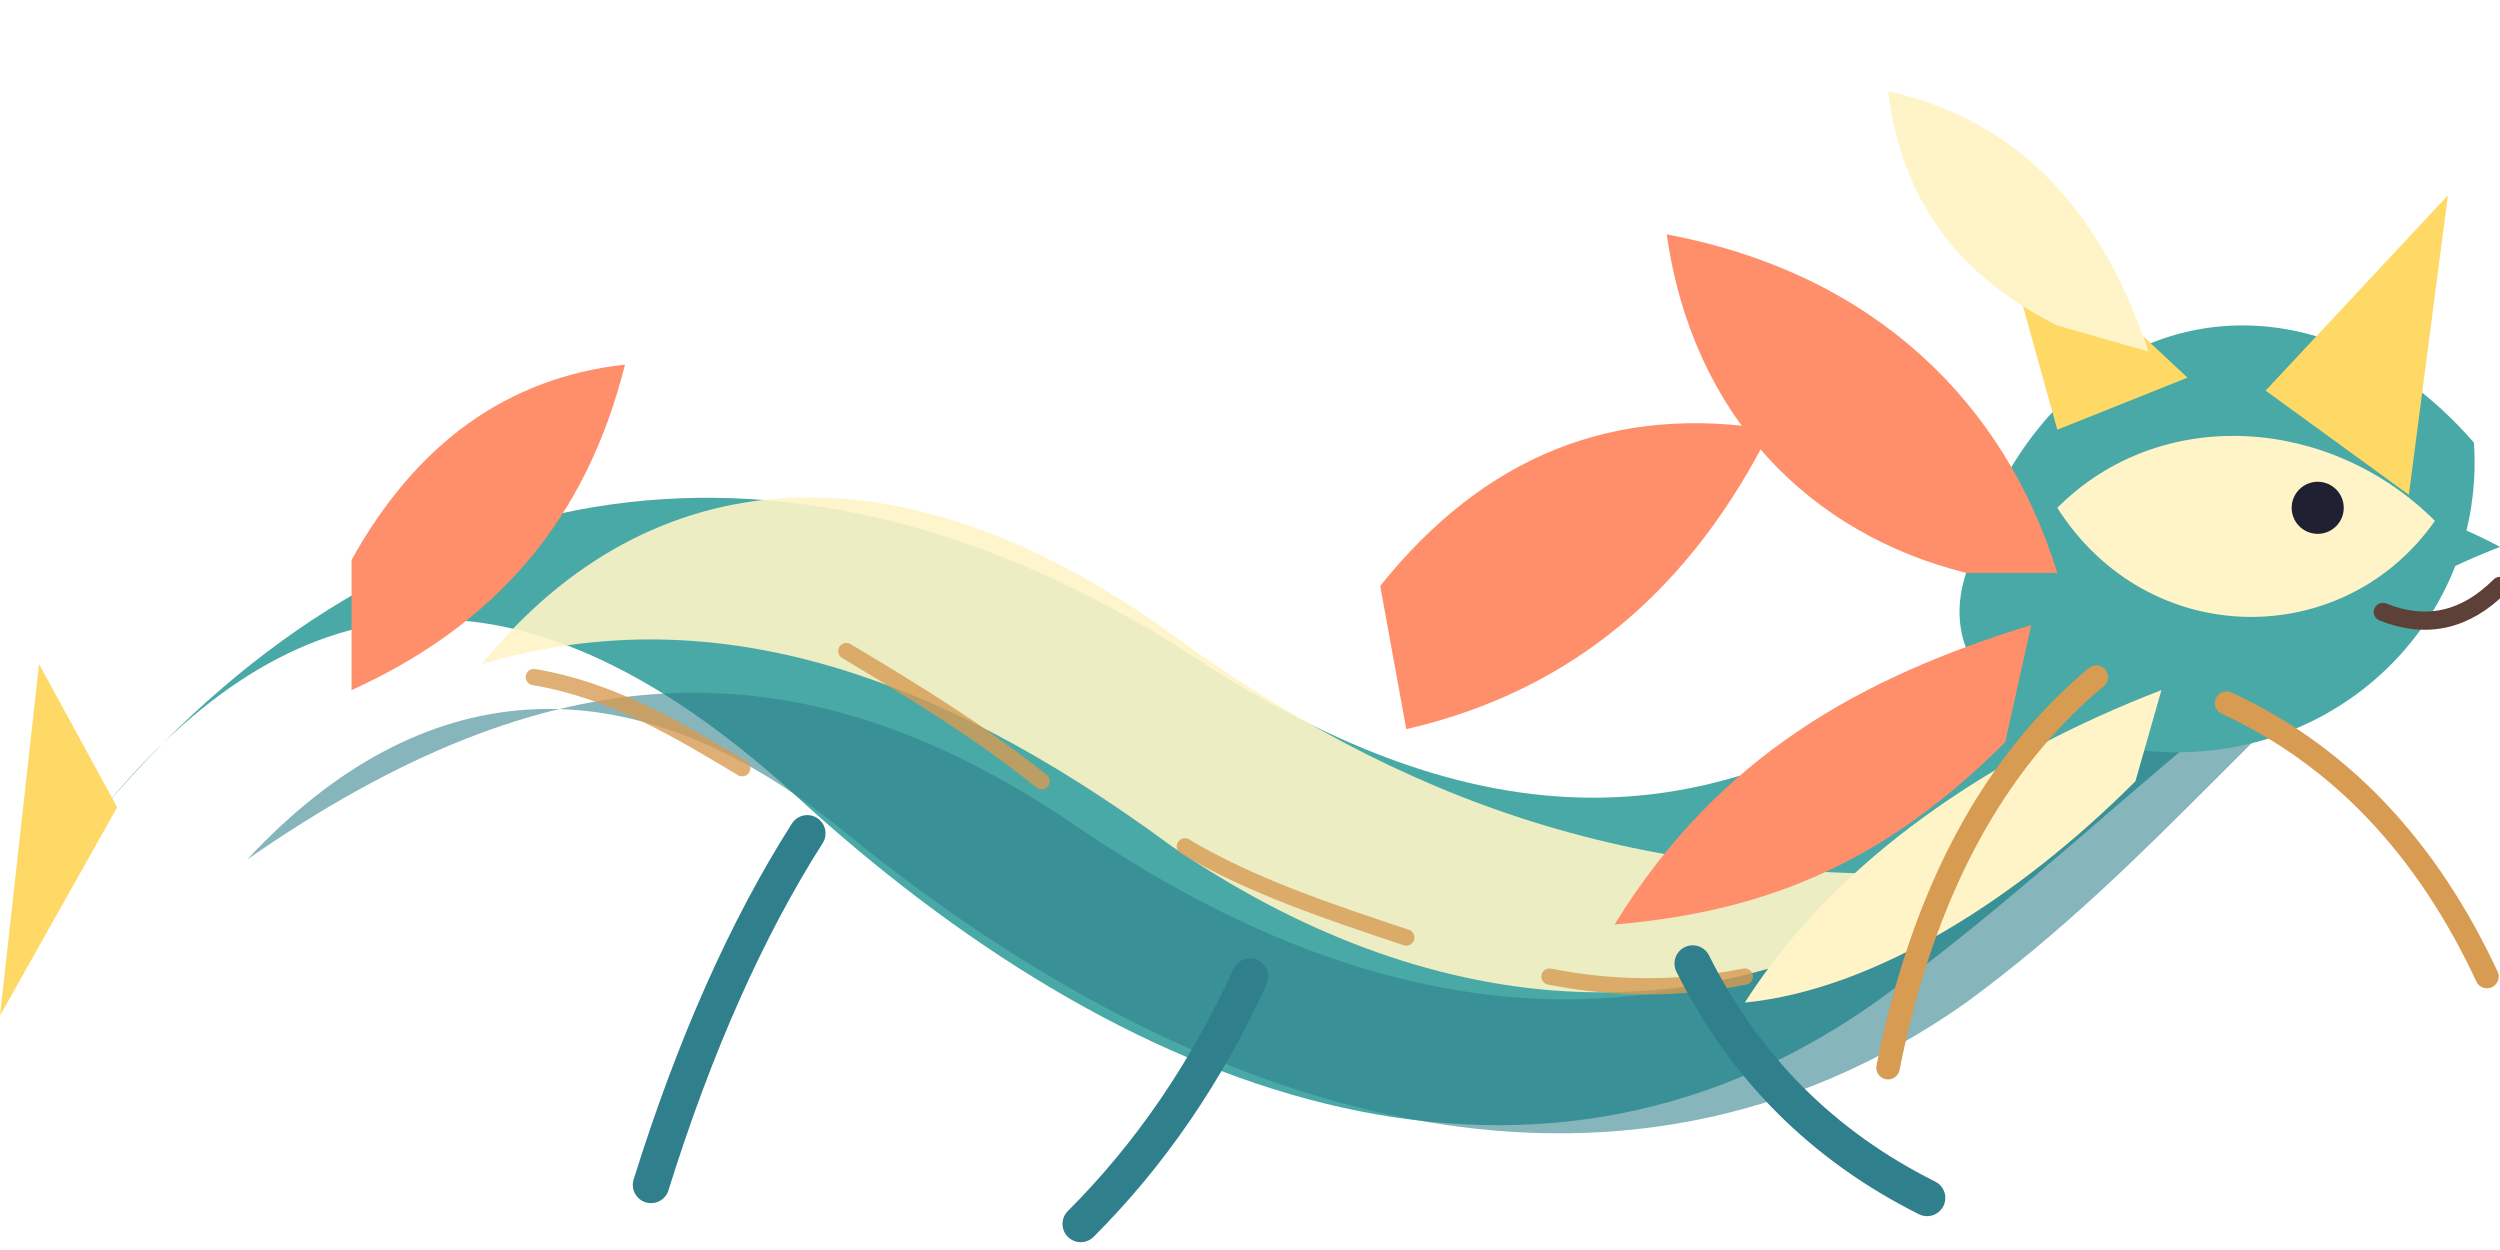
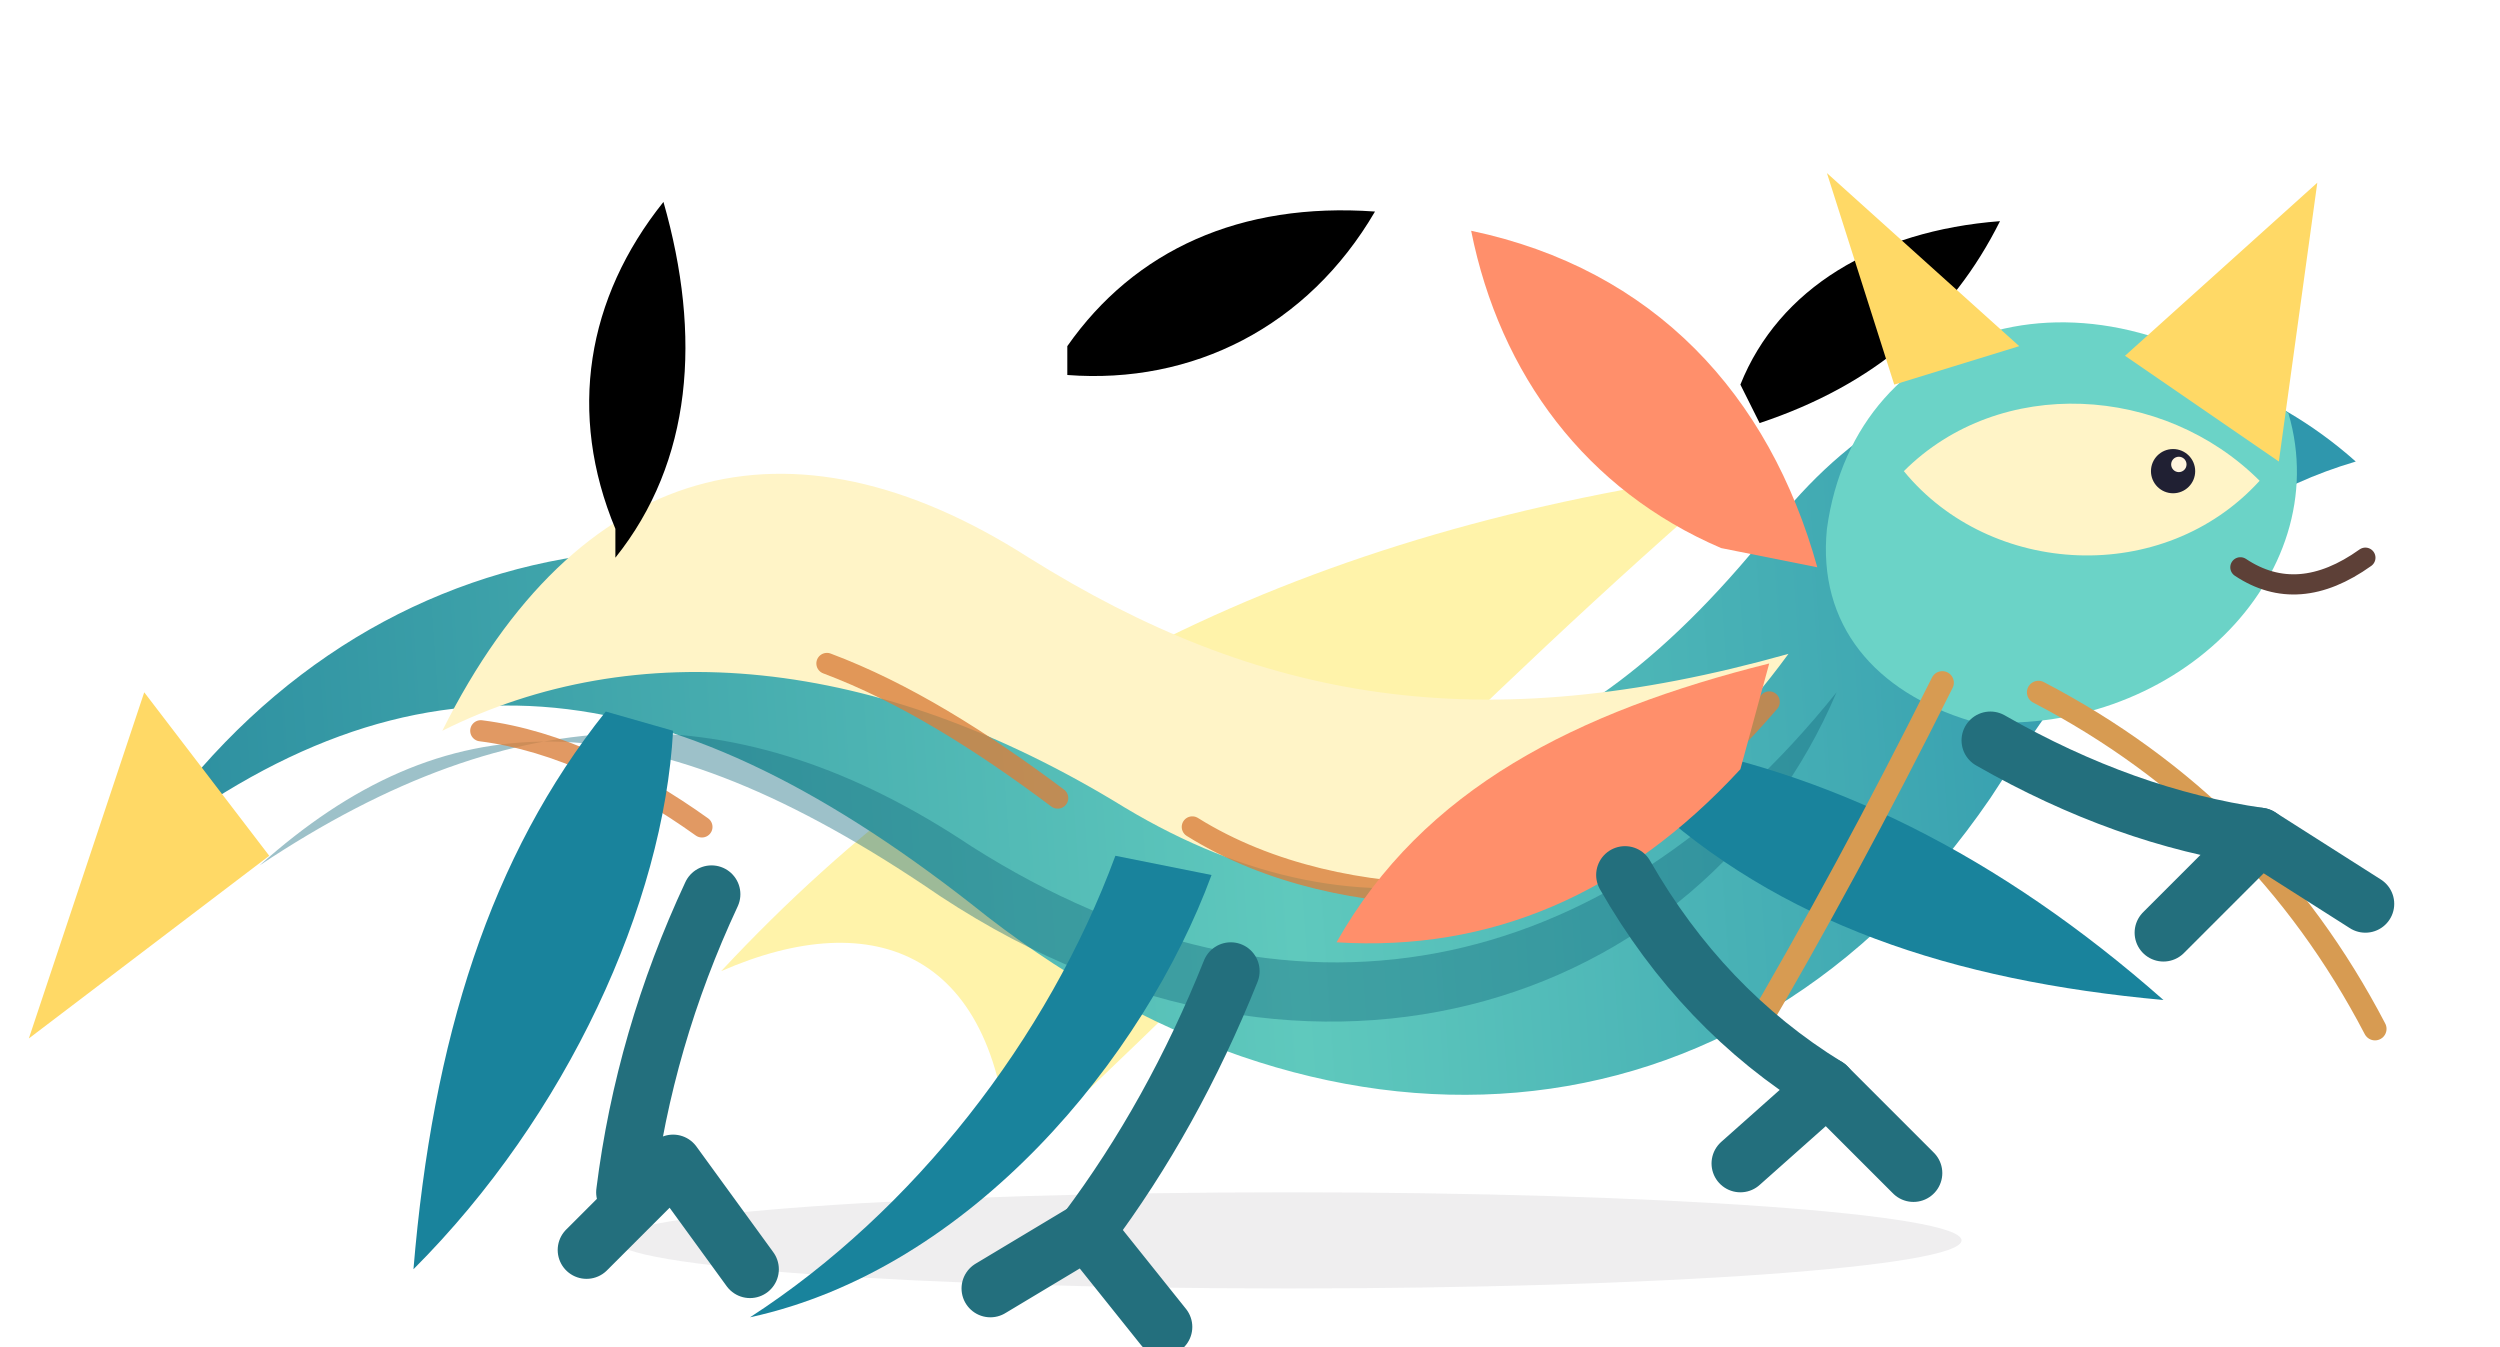
- <svg xmlns="http://www.w3.org/2000/svg" width="192" height="96" viewBox="0 0 192 96">
-   <path d="M8 62C31 35 61 31 91 50C112 64 131 66 151 50C164 39 177 34 192 42C174 49 162 64 144 77C117 96 86 84 61 61C39 41 22 45 8 62Z" fill="#48a9a6" />
-   <path d="M19 66C42 50 61 49 82 63C108 81 133 82 157 62C166 55 176 49 188 44C175 53 166 66 151 77C124 96 92 86 65 64C48 50 32 52 19 66Z" fill="#2f7f8c" opacity="0.58" />
-   <path d="M37 51C54 46 71 51 90 65C109 78 131 81 151 67C126 68 108 62 89 48C69 34 50 35 37 51Z" fill="#fff4c7" opacity="0.9" />
-   <path d="M41 52C47 53 52 56 57 59M65 50C70 53 75 56 80 60M91 65C96 68 102 70 108 72M119 75C124 76 129 76 134 75" fill="none" stroke="#d79b52" stroke-width="1.25" stroke-linecap="round" opacity="0.8" />
-   <path d="M151 44C157 23 177 19 190 34C191 49 177 61 161 57C153 55 149 50 151 44Z" fill="#48a9a6" />
-   <path d="M158 39C166 31 179 32 187 40C180 50 165 50 158 39Z" fill="#fff4c7" />
-   <path d="M158 33L153 15L168 29Z" fill="#ffd966" />
-   <path d="M174 30L188 15L185 38Z" fill="#ffd966" />
-   <path d="M151 44C139 41 130 32 128 18C144 21 154 31 158 44Z" fill="#ff8f6b" />
-   <path d="M154 57C145 66 136 70 124 71C132 58 143 52 156 48Z" fill="#ff8f6b" />
-   <path d="M158 25C150 21 146 15 145 7C154 9 161 15 165 27Z" fill="#fff4c7" />
-   <path d="M164 60C155 69 144 76 134 77C141 66 153 58 166 53Z" fill="#fff4c7" />
-   <circle cx="178" cy="39" r="2" fill="#202033" />
-   <path d="M183 47Q188 49 192 45" fill="none" stroke="#5d4037" stroke-width="1.4" stroke-linecap="round" />
-   <path d="M171 54Q184 60 191 75" fill="none" stroke="#d79b52" stroke-width="1.8" stroke-linecap="round" />
-   <path d="M161 52Q149 62 145 82" fill="none" stroke="#d79b52" stroke-width="1.8" stroke-linecap="round" />
-   <path d="M62 64Q55 75 50 91" fill="none" stroke="#2f7f8c" stroke-width="2.8" stroke-linecap="round" />
-   <path d="M96 75Q91 86 83 94" fill="none" stroke="#2f7f8c" stroke-width="2.8" stroke-linecap="round" />
-   <path d="M130 74Q136 86 148 92" fill="none" stroke="#2f7f8c" stroke-width="2.8" stroke-linecap="round" />
-   <path d="M9 62L0 78L3 51Z" fill="#ffd966" />
-   <path d="M27 43C32 34 39 29 48 28C45 40 38 48 27 53Z" fill="#ff8f6b" />
-   <path d="M106 45C114 35 124 31 136 33C130 45 121 53 108 56Z" fill="#ff8f6b" />
+ <svg xmlns="http://www.w3.org/2000/svg" width="260" height="140" viewBox="0 0 260 140">
+   <defs>
+     <linearGradient id="body" x1="17" y1="81" x2="228" y2="66" gradientUnits="userSpaceOnUse">
+       <stop stop-color="#2d8fa0" />
+       <stop offset=".55" stop-color="#5fc9bd" />
+       <stop offset="1" stop-color="#2f97ad" />
+     </linearGradient>
+     <style>
+       .dragon {
+         transform-origin: 130px 74px;
+         animation: swim 2.4s ease-in-out infinite;
+       }
+       .finA {
+         transform-origin: center;
+         animation: finA 1.8s ease-in-out infinite;
+       }
+       .finB {
+         transform-origin: center;
+         animation: finB 2.2s ease-in-out infinite;
+       }
+       .whisker {
+         transform-origin: 214px 60px;
+         animation: whisk 2.2s ease-in-out infinite;
+       }
+       .glow {
+         transform-origin: 122px 75px;
+         animation: glow 1.9s ease-in-out infinite;
+       }
+       @keyframes swim {
+         0%,
+         100% {
+           transform: translateY(0) rotate(-1deg);
+         }
+         50% {
+           transform: translateY(-7px) rotate(2deg);
+         }
+       }
+       @keyframes finA {
+         0%,
+         100% {
+           transform: rotate(-4deg);
+         }
+         50% {
+           transform: rotate(8deg);
+         }
+       }
+       @keyframes finB {
+         0%,
+         100% {
+           transform: rotate(6deg);
+         }
+         50% {
+           transform: rotate(-5deg);
+         }
+       }
+       @keyframes whisk {
+         0%,
+         100% {
+           transform: translateY(0);
+         }
+         50% {
+           transform: translateY(5px);
+         }
+       }
+       @keyframes glow {
+         0%,
+         100% {
+           opacity: 0.2;
+           transform: scale(0.88) rotate(0);
+         }
+         50% {
+           opacity: 0.55;
+           transform: scale(1.08) rotate(18deg);
+         }
+       }
+       @media (prefers-reduced-motion: reduce) {
+         .dragon,
+         .finA,
+         .finB,
+         .whisker,
+         .glow {
+           animation: none;
+         }
+       }
+     </style>
+   </defs>
+   <ellipse cx="134" cy="129" rx="70" ry="5" fill="#2d2433" opacity=".08" />
+   <path class="glow" d="M75 101C102 72 136 55 181 49C153 73 129 99 105 121C104 99 91 94 75 101Z" fill="#fff3aa" />
+   <g class="dragon">
+     <path d="M14 89C37 54 77 48 113 70C141 88 163 82 185 54C201 34 227 32 245 48C228 53 218 66 207 83C181 121 137 123 101 94C69 69 43 66 14 89Z" fill="url(#body)" />
+     <path d="M27 90C54 72 77 72 101 88C134 109 167 102 191 72C177 105 135 119 96 92C66 72 46 73 27 90Z" fill="#166b7e" opacity=".42" />
+     <path d="M46 76C66 66 91 68 117 84C142 99 167 94 186 68C154 77 131 73 107 58C82 42 60 48 46 76Z" fill="#fff4c7" />
+     <path d="M50 76C58 77 66 81 73 86M86 69C94 72 102 77 110 83M124 86C132 91 142 93 151 93M164 88C172 85 178 80 184 73" stroke="#d97f3c" stroke-width="2.2" stroke-linecap="round" fill="none" opacity=".8" />
+     <path d="M28 89L3 108L15 72Z" fill="#ffd966" />
+     <path class="finA" d="M63 74C51 89 45 108 43 132C59 116 69 94 70 76Z" fill="#19839c" />
+     <path class="finB" d="M116 89C109 108 95 126 78 137C101 132 119 110 126 91Z" fill="#19839c" />
+     <path class="finA" d="M171 83C185 96 203 102 225 104C208 89 190 80 171 77Z" fill="#19839c" />
+     <path class="finB" d="M179 57C165 51 156 39 153 24C172 28 184 41 189 59Z" fill="#ff8f6b" />
+     <path class="finA" d="M181 80C169 93 155 99 139 98C148 82 164 74 184 69Z" fill="#ff8f6b" />
+     <path class="mane" d="M181 40C185 30 195 24 208 23C203 33 195 40 183 44Z" />
+     <path class="mane" d="M111 36C118 26 129 21 143 22C136 34 124 40 111 39Z" />
+     <path class="mane" d="M64 55C59 43 61 31 69 21C73 35 72 48 64 58Z" />
+     <g transform="translate(190 40)">
+       <path d="M0 15C3 -7 28 -14 48 3C53 20 36 37 15 35C5 32 -1 25 0 15Z" fill="#6bd3c7" />
+       <path d="M8 9C18 -1 35 0 45 10C35 21 17 20 8 9Z" fill="#fff4c7" />
+       <path d="M7 0L0 -22L20 -4Z" fill="#ffd966" />
+       <path d="M31 -3L51 -21L47 8Z" fill="#ffd966" />
+       <circle cx="36" cy="9" r="2.3" fill="#202033" />
+       <circle cx="36.6" cy="8.3" r=".8" fill="#fff4de" />
+       <path d="M43 19Q49 23 56 18" stroke="#5d4037" stroke-width="2.1" stroke-linecap="round" fill="none" />
+       <path class="whisker" d="M12 31Q2 51 -8 68" stroke="#d79b52" stroke-width="2.4" stroke-linecap="round" fill="none" />
+       <path class="whisker" d="M22 32Q45 44 57 67" stroke="#d79b52" stroke-width="2.4" stroke-linecap="round" fill="none" />
+     </g>
+     <g fill="none" stroke="#236f7d" stroke-width="6" stroke-linecap="round">
+       <path d="M74 93Q67 108 65 124" />
+       <path d="M70 121L61 130M70 121L78 132" />
+       <path d="M128 101Q122 116 113 128" />
+       <path d="M113 128L103 134M113 128L121 138" />
+       <path d="M169 91Q177 105 190 113" />
+       <path d="M190 113L199 122M190 113L181 121" />
+       <path d="M207 77Q221 85 235 87" />
+       <path d="M235 87L246 94M235 87L225 97" />
+     </g>
+   </g>
</svg>
